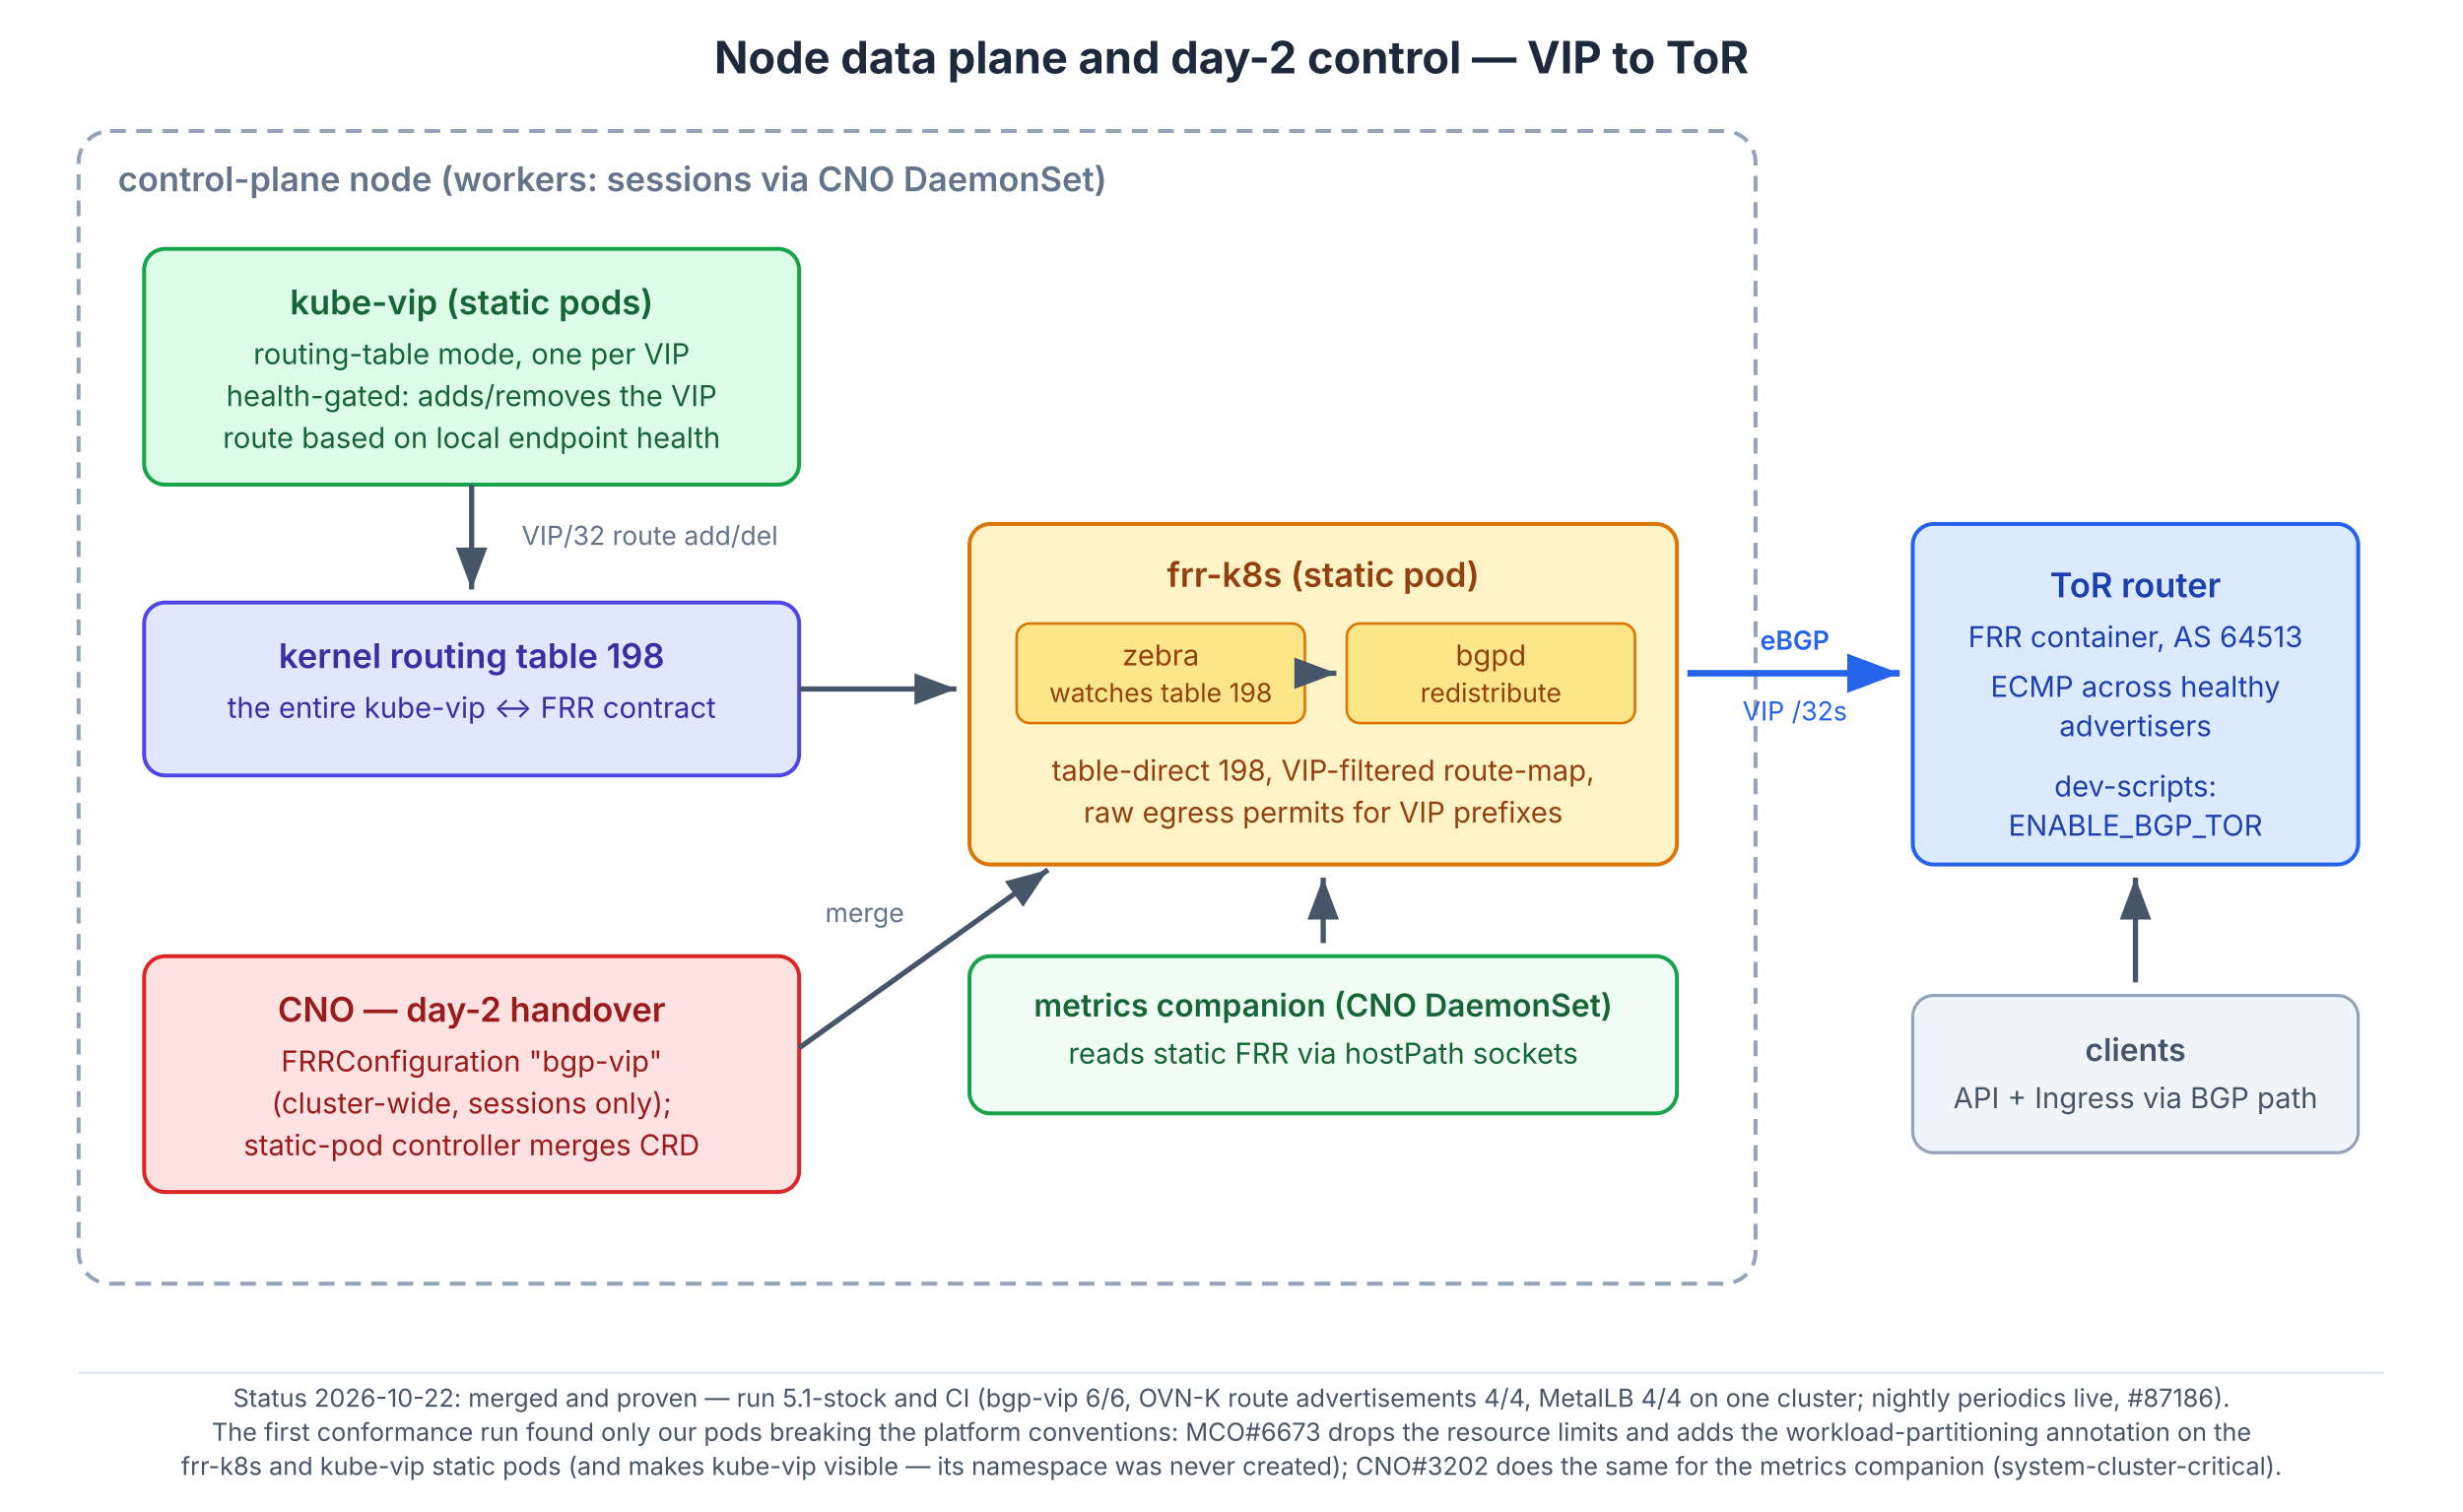
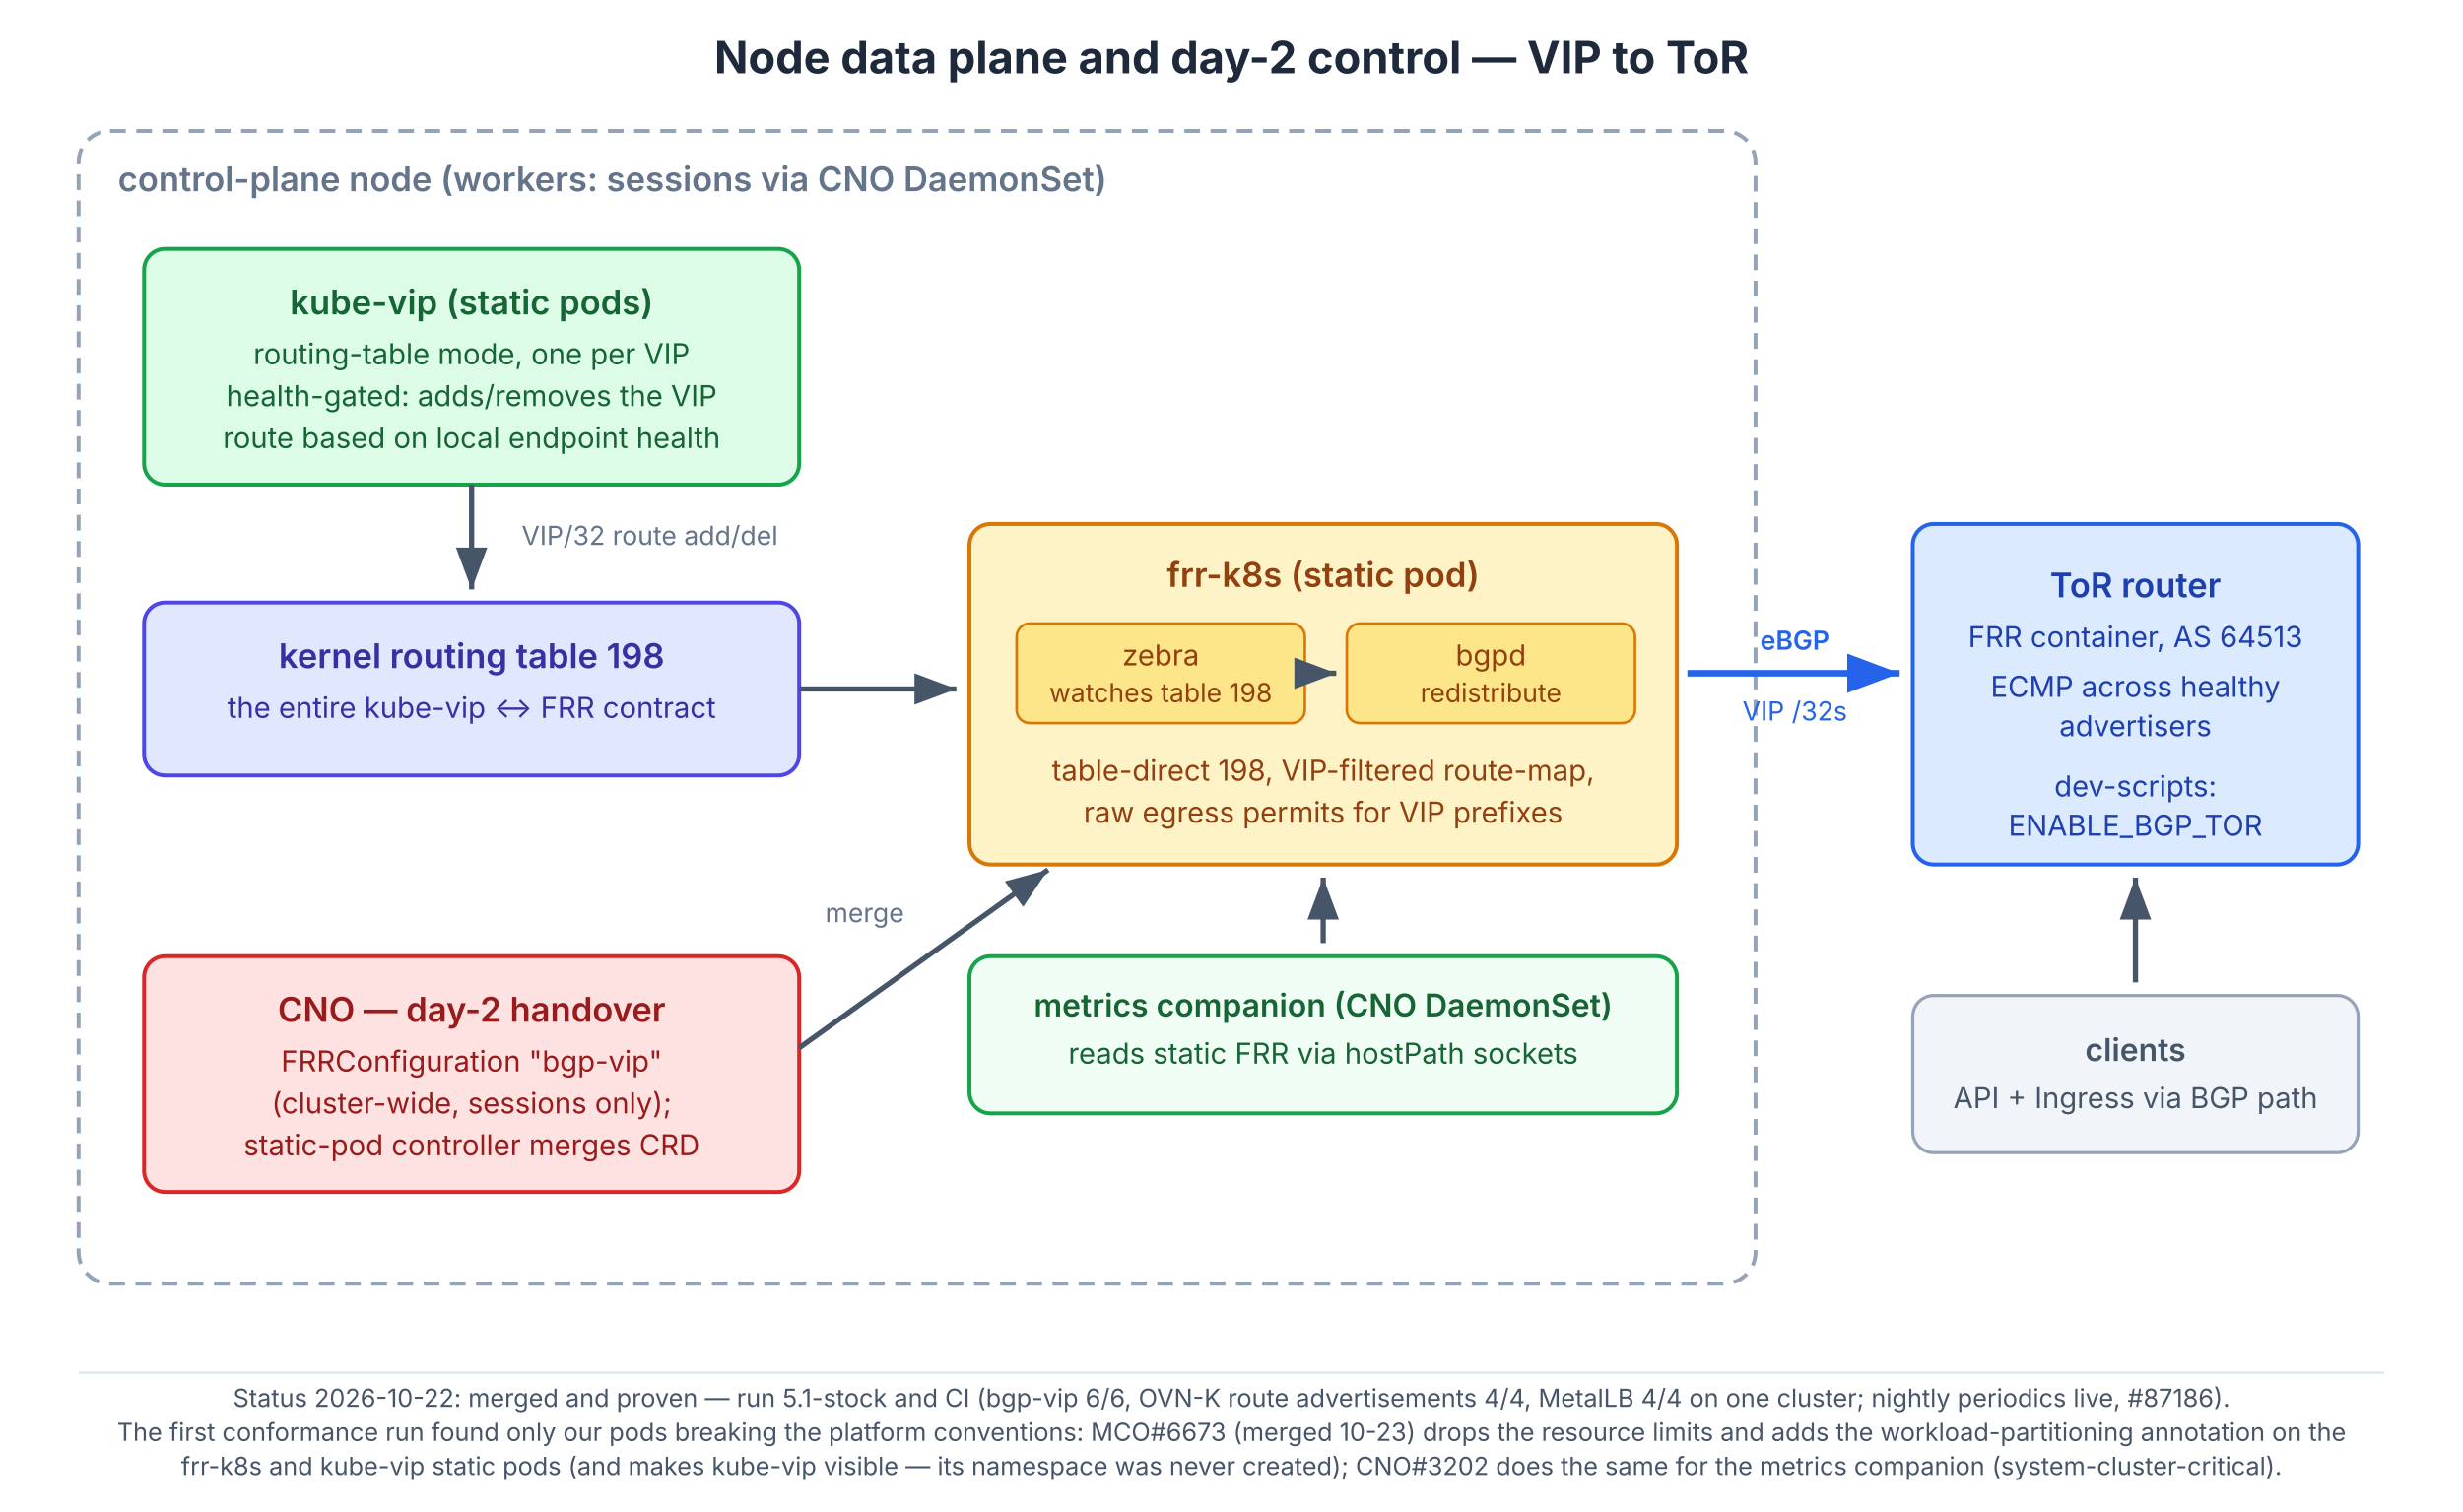
<svg xmlns="http://www.w3.org/2000/svg" width="940" height="577" viewBox="0 0 940 577" font-family="Inter, Helvetica, Arial, sans-serif">
  <defs>
    <marker id="arrowd" markerWidth="10" markerHeight="10" refX="8" refY="3" orient="auto">
      <path d="M0,0 L8,3 L0,6 z" fill="#475569" />
    </marker>
    <marker id="arrowb" markerWidth="10" markerHeight="10" refX="8" refY="3" orient="auto">
      <path d="M0,0 L8,3 L0,6 z" fill="#2563eb" />
    </marker>
  </defs>
  <text x="470" y="28" text-anchor="middle" font-size="17" font-weight="700" fill="#1e293b">Node data plane and day-2 control — VIP to ToR</text>
  <rect x="30" y="50" width="640" height="440" rx="12" fill="none" stroke="#94a3b8" stroke-width="1.5" stroke-dasharray="6 4" />
  <text x="45" y="73" font-size="13" font-weight="600" fill="#64748b">control-plane node (workers: sessions via CNO DaemonSet)</text>
  <rect x="55" y="95" width="250" height="90" rx="8" fill="#dcfce7" stroke="#16a34a" stroke-width="1.5" />
  <text x="180" y="120" text-anchor="middle" font-size="13" font-weight="600" fill="#166534">kube-vip (static pods)</text>
  <text x="180" y="139" text-anchor="middle" font-size="11" fill="#166534">routing-table mode, one per VIP</text>
  <text x="180" y="155" text-anchor="middle" font-size="11" fill="#166534">health-gated: adds/removes the VIP</text>
  <text x="180" y="171" text-anchor="middle" font-size="11" fill="#166534">route based on local endpoint health</text>
  <rect x="55" y="230" width="250" height="66" rx="8" fill="#e0e7ff" stroke="#4f46e5" stroke-width="1.5" />
  <text x="180" y="255" text-anchor="middle" font-size="13" font-weight="600" fill="#3730a3">kernel routing table 198</text>
  <text x="180" y="274" text-anchor="middle" font-size="11" fill="#3730a3">the entire kube-vip ↔ FRR contract</text>
  <line x1="180" y1="185" x2="180" y2="225" stroke="#475569" stroke-width="2" marker-end="url(#arrowd)" />
  <text x="248" y="208" text-anchor="middle" font-size="10" fill="#64748b">VIP/32 route add/del</text>
  <rect x="370" y="200" width="270" height="130" rx="8" fill="#fef3c7" stroke="#d97706" stroke-width="1.5" />
  <text x="505" y="224" text-anchor="middle" font-size="13" font-weight="600" fill="#92400e">frr-k8s (static pod)</text>
  <rect x="388" y="238" width="110" height="38" rx="5" fill="#fde68a" stroke="#d97706" />
  <text x="443" y="254" text-anchor="middle" font-size="11" fill="#92400e">zebra</text>
  <text x="443" y="268" text-anchor="middle" font-size="10" fill="#92400e">watches table 198</text>
  <rect x="514" y="238" width="110" height="38" rx="5" fill="#fde68a" stroke="#d97706" />
  <text x="569" y="254" text-anchor="middle" font-size="11" fill="#92400e">bgpd</text>
  <text x="569" y="268" text-anchor="middle" font-size="10" fill="#92400e">redistribute</text>
  <text x="505" y="298" text-anchor="middle" font-size="11" fill="#92400e">table-direct 198, VIP-filtered route-map,</text>
  <text x="505" y="314" text-anchor="middle" font-size="11" fill="#92400e">raw egress permits for VIP prefixes</text>
  <line x1="305" y1="263" x2="365" y2="263" stroke="#475569" stroke-width="2" marker-end="url(#arrowd)" />
  <line x1="498" y1="257" x2="510" y2="257" stroke="#475569" stroke-width="2" marker-end="url(#arrowd)" />
  <rect x="370" y="365" width="270" height="60" rx="8" fill="#f0fdf4" stroke="#16a34a" stroke-width="1.5" />
  <text x="505" y="388" text-anchor="middle" font-size="12" font-weight="600" fill="#166534">metrics companion (CNO DaemonSet)</text>
  <text x="505" y="406" text-anchor="middle" font-size="11" fill="#166534">reads static FRR via hostPath sockets</text>
  <line x1="505" y1="360" x2="505" y2="335" stroke="#475569" stroke-width="2" marker-end="url(#arrowd)" />
  <rect x="55" y="365" width="250" height="90" rx="8" fill="#fee2e2" stroke="#dc2626" stroke-width="1.5" />
  <text x="180" y="390" text-anchor="middle" font-size="13" font-weight="600" fill="#991b1b">CNO — day-2 handover</text>
  <text x="180" y="409" text-anchor="middle" font-size="11" fill="#991b1b">FRRConfiguration "bgp-vip"</text>
  <text x="180" y="425" text-anchor="middle" font-size="11" fill="#991b1b">(cluster-wide, sessions only);</text>
  <text x="180" y="441" text-anchor="middle" font-size="11" fill="#991b1b">static-pod controller merges CRD</text>
  <line x1="305" y1="400" x2="400" y2="332" stroke="#475569" stroke-width="2" marker-end="url(#arrowd)" />
  <text x="330" y="352" text-anchor="middle" font-size="10" fill="#64748b">merge</text>
  <rect x="730" y="200" width="170" height="130" rx="8" fill="#dbeafe" stroke="#2563eb" stroke-width="1.5" />
  <text x="815" y="228" text-anchor="middle" font-size="13" font-weight="600" fill="#1e40af">ToR router</text>
  <text x="815" y="247" text-anchor="middle" font-size="11" fill="#1e40af">FRR container, AS 64513</text>
  <text x="815" y="266" text-anchor="middle" font-size="11" fill="#1e40af">ECMP across healthy</text>
  <text x="815" y="281" text-anchor="middle" font-size="11" fill="#1e40af">advertisers</text>
  <text x="815" y="304" text-anchor="middle" font-size="11" fill="#1e40af">dev-scripts:</text>
  <text x="815" y="319" text-anchor="middle" font-size="11" fill="#1e40af">ENABLE_BGP_TOR</text>
  <line x1="644" y1="257" x2="725" y2="257" stroke="#2563eb" stroke-width="2.5" marker-end="url(#arrowb)" />
  <text x="685" y="248" text-anchor="middle" font-size="10" font-weight="600" fill="#2563eb">eBGP</text>
  <text x="685" y="275" text-anchor="middle" font-size="10" fill="#2563eb">VIP /32s</text>
  <rect x="730" y="380" width="170" height="60" rx="8" fill="#f1f5f9" stroke="#94a3b8" stroke-width="1.2" />
  <text x="815" y="405" text-anchor="middle" font-size="12" font-weight="600" fill="#475569">clients</text>
  <text x="815" y="423" text-anchor="middle" font-size="11" fill="#475569">API + Ingress via BGP path</text>
  <line x1="815" y1="375" x2="815" y2="335" stroke="#475569" stroke-width="2" marker-end="url(#arrowd)" />
  <line x1="30" y1="524" x2="910" y2="524" stroke="#e2e8f0" stroke-width="1" />
  <text x="470" y="537" text-anchor="middle" font-size="9.5" fill="#475569">Status 2026-10-22: merged and proven — run 5.1-stock and CI (bgp-vip 6/6, OVN-K route advertisements 4/4, MetalLB 4/4 on one cluster; nightly periodics live, #87186).</text>
-   <text x="470" y="550" text-anchor="middle" font-size="9.5" fill="#475569">The first conformance run found only our pods breaking the platform conventions: MCO#6673 drops the resource limits and adds the workload-partitioning annotation on the</text>
+   <text x="470" y="550" text-anchor="middle" font-size="9.5" fill="#475569">The first conformance run found only our pods breaking the platform conventions: MCO#6673 (merged 10-23) drops the resource limits and adds the workload-partitioning annotation on the</text>
  <text x="470" y="563" text-anchor="middle" font-size="9.5" fill="#475569">frr-k8s and kube-vip static pods (and makes kube-vip visible — its namespace was never created); CNO#3202 does the same for the metrics companion (system-cluster-critical).</text>
</svg>
